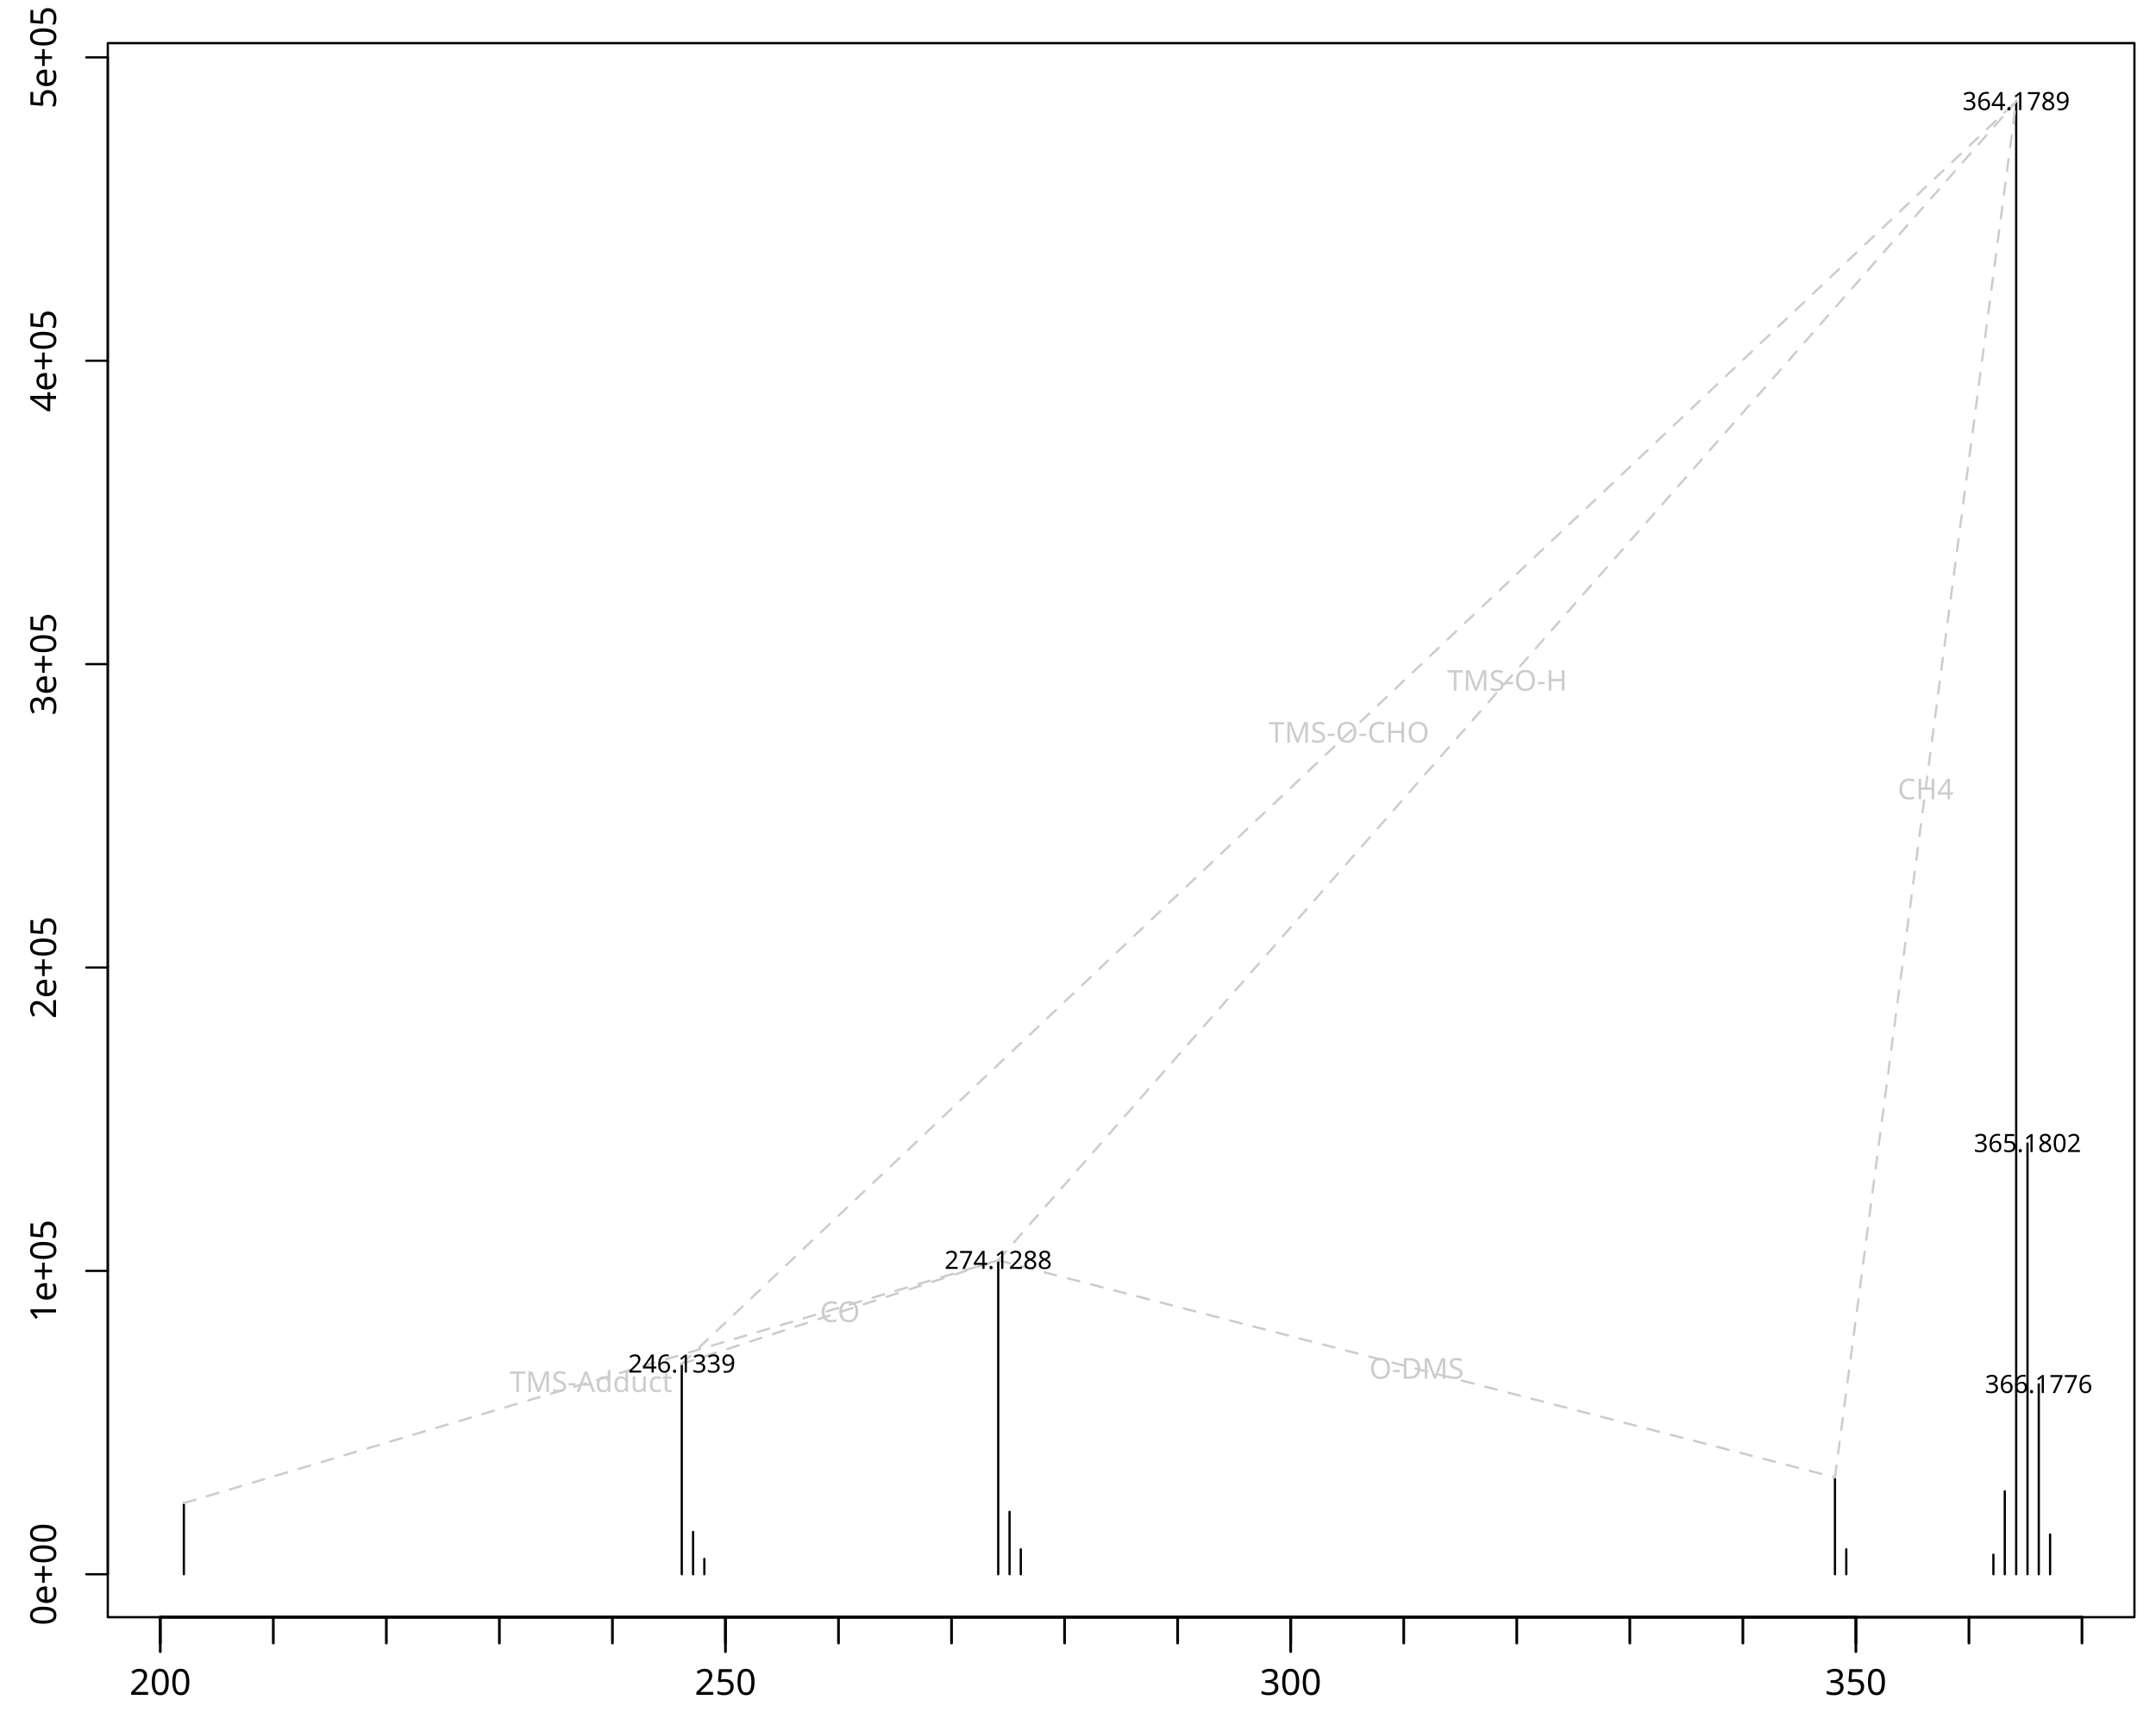
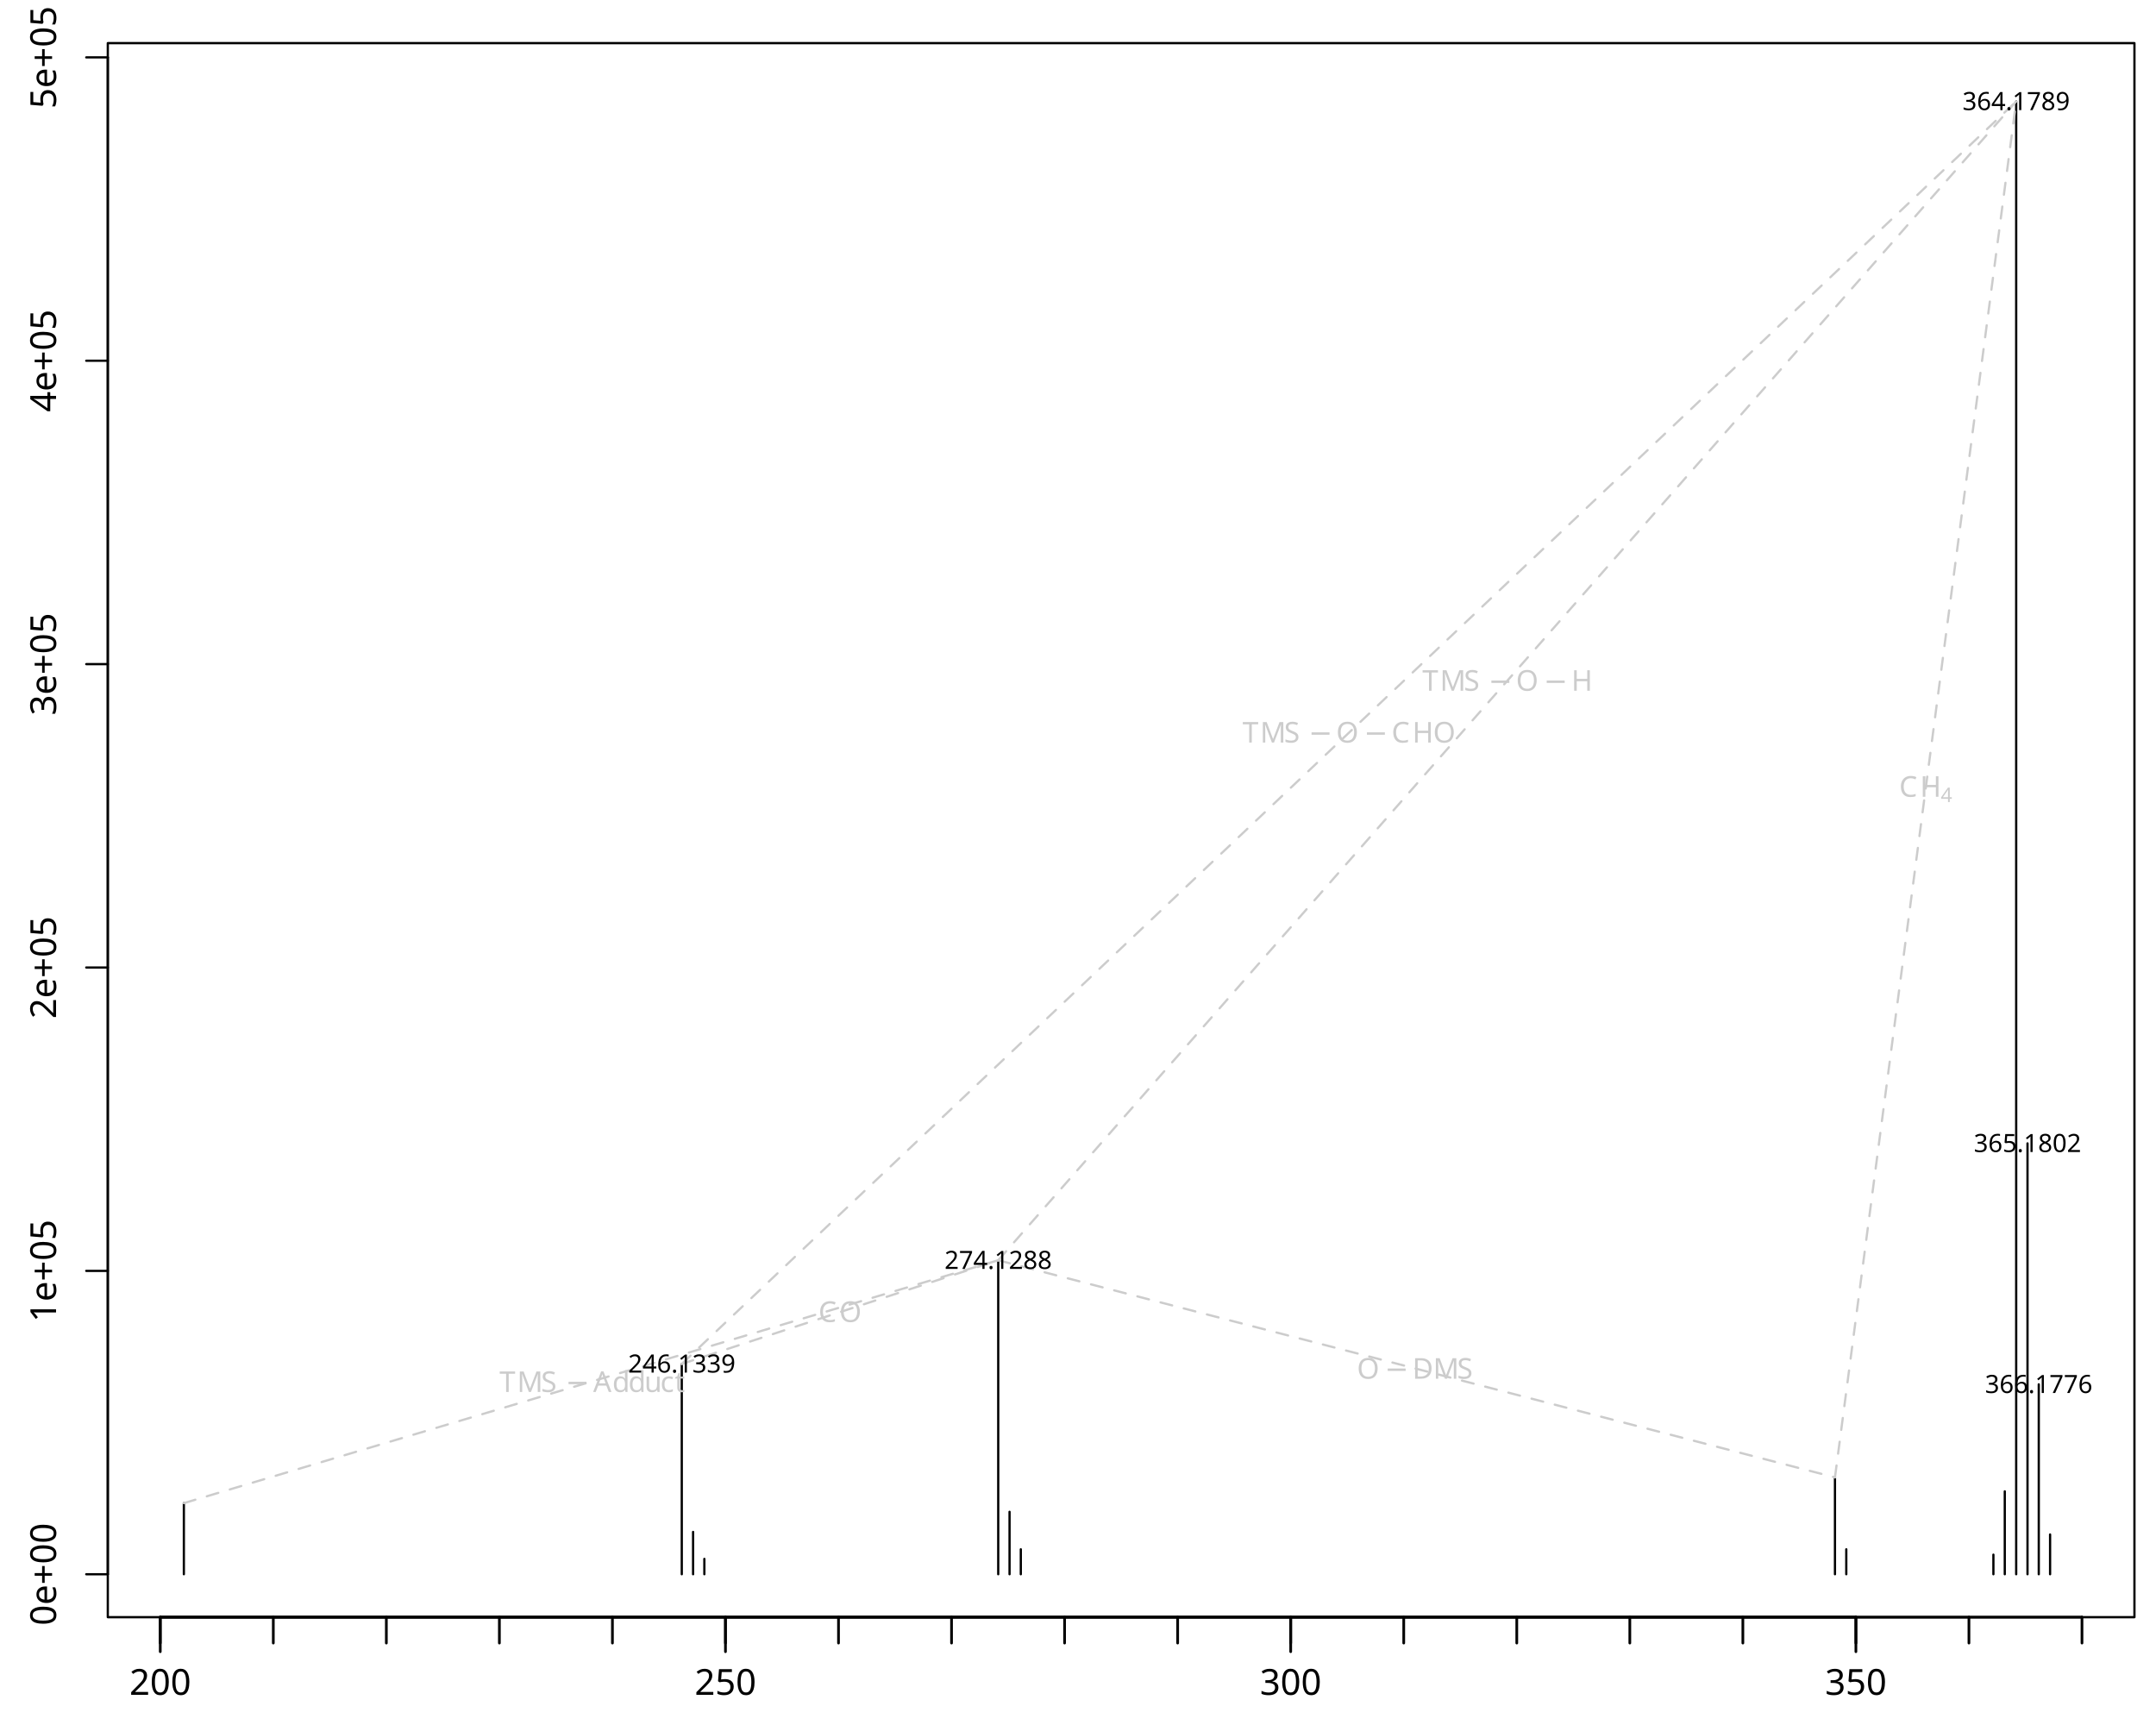
<svg xmlns="http://www.w3.org/2000/svg" class="svglite" data-engine-version="2.0" width="720.00pt" height="576.00pt" viewBox="0 0 720.00 576.00">
  <defs>
    <style type="text/css">
    .svglite line, .svglite polyline, .svglite polygon, .svglite path, .svglite rect, .svglite circle {
      fill: none;
      stroke: #000000;
      stroke-linecap: round;
      stroke-linejoin: round;
      stroke-miterlimit: 10.00;
    }
  </style>
  </defs>
  <rect width="100%" height="100%" style="stroke: none; fill: #FFFFFF;" />
  <defs>
    <clipPath id="cpMC4wMHw3MjAuMDB8MC4wMHw1NzYuMDA=">
      <rect x="0.00" y="0.00" width="720.00" height="576.00" />
    </clipPath>
  </defs>
  <g clip-path="url(#cpMC4wMHw3MjAuMDB8MC4wMHw1NzYuMDA=)">
</g>
  <defs>
    <clipPath id="cpMzYuMDB8NzEyLjgwfDE0LjQwfDU0MC4wMA==">
      <rect x="36.00" y="14.40" width="676.80" height="525.60" />
    </clipPath>
  </defs>
  <g clip-path="url(#cpMzYuMDB8NzEyLjgwfDE0LjQwfDU0MC4wMA==)">
    <line x1="61.40" y1="525.66" x2="61.40" y2="501.92" style="stroke-width: 0.75;" />
    <line x1="227.68" y1="525.66" x2="227.68" y2="455.43" style="stroke-width: 0.75;" />
    <line x1="231.46" y1="525.66" x2="231.46" y2="511.53" style="stroke-width: 0.75;" />
    <line x1="235.22" y1="525.66" x2="235.22" y2="520.53" style="stroke-width: 0.75;" />
    <line x1="333.36" y1="525.66" x2="333.36" y2="420.82" style="stroke-width: 0.75;" />
    <line x1="337.14" y1="525.66" x2="337.14" y2="504.81" style="stroke-width: 0.75;" />
    <line x1="340.90" y1="525.66" x2="340.90" y2="517.33" style="stroke-width: 0.75;" />
    <line x1="612.79" y1="525.66" x2="612.79" y2="493.31" style="stroke-width: 0.75;" />
    <line x1="616.57" y1="525.66" x2="616.57" y2="517.33" style="stroke-width: 0.75;" />
    <line x1="665.70" y1="525.66" x2="665.70" y2="519.12" style="stroke-width: 0.75;" />
    <line x1="669.50" y1="525.66" x2="669.50" y2="497.98" style="stroke-width: 0.75;" />
    <line x1="673.31" y1="525.66" x2="673.31" y2="33.87" style="stroke-width: 0.75;" />
    <line x1="677.09" y1="525.66" x2="677.09" y2="381.79" style="stroke-width: 0.75;" />
    <line x1="680.85" y1="525.66" x2="680.85" y2="462.25" style="stroke-width: 0.75;" />
    <line x1="684.63" y1="525.66" x2="684.63" y2="512.38" style="stroke-width: 0.75;" />
  </g>
  <g clip-path="url(#cpMC4wMHw3MjAuMDB8MC4wMHw1NzYuMDA=)">
    <line x1="36.00" y1="525.66" x2="36.00" y2="19.16" style="stroke-width: 0.75;" />
    <line x1="36.00" y1="525.66" x2="28.80" y2="525.66" style="stroke-width: 0.75;" />
    <line x1="36.00" y1="424.36" x2="28.80" y2="424.36" style="stroke-width: 0.75;" />
    <line x1="36.00" y1="323.06" x2="28.80" y2="323.06" style="stroke-width: 0.75;" />
    <line x1="36.00" y1="221.76" x2="28.80" y2="221.76" style="stroke-width: 0.75;" />
    <line x1="36.00" y1="120.46" x2="28.80" y2="120.46" style="stroke-width: 0.75;" />
    <line x1="36.00" y1="19.16" x2="28.80" y2="19.16" style="stroke-width: 0.75;" />
    <text transform="translate(18.72,525.66) rotate(-90)" text-anchor="middle" style="font-size: 12.00px; font-family: sans;" textLength="33.71px" lengthAdjust="spacingAndGlyphs">0e+00</text>
    <text transform="translate(18.72,424.36) rotate(-90)" text-anchor="middle" style="font-size: 12.00px; font-family: sans;" textLength="33.71px" lengthAdjust="spacingAndGlyphs">1e+05</text>
    <text transform="translate(18.72,323.06) rotate(-90)" text-anchor="middle" style="font-size: 12.00px; font-family: sans;" textLength="33.71px" lengthAdjust="spacingAndGlyphs">2e+05</text>
    <text transform="translate(18.72,221.76) rotate(-90)" text-anchor="middle" style="font-size: 12.00px; font-family: sans;" textLength="33.71px" lengthAdjust="spacingAndGlyphs">3e+05</text>
    <text transform="translate(18.72,120.46) rotate(-90)" text-anchor="middle" style="font-size: 12.00px; font-family: sans;" textLength="33.71px" lengthAdjust="spacingAndGlyphs">4e+05</text>
    <text transform="translate(18.72,19.16) rotate(-90)" text-anchor="middle" style="font-size: 12.00px; font-family: sans;" textLength="33.71px" lengthAdjust="spacingAndGlyphs">5e+05</text>
    <line x1="53.52" y1="540.00" x2="619.78" y2="540.00" style="stroke-width: 0.90;" />
    <line x1="53.52" y1="540.00" x2="53.52" y2="551.52" style="stroke-width: 0.90;" />
    <line x1="242.27" y1="540.00" x2="242.27" y2="551.52" style="stroke-width: 0.90;" />
    <line x1="431.03" y1="540.00" x2="431.03" y2="551.52" style="stroke-width: 0.90;" />
    <line x1="619.78" y1="540.00" x2="619.78" y2="551.52" style="stroke-width: 0.90;" />
    <text x="53.52" y="565.92" text-anchor="middle" style="font-size: 12.00px; font-family: sans;" textLength="20.02px" lengthAdjust="spacingAndGlyphs">200</text>
    <text x="242.27" y="565.92" text-anchor="middle" style="font-size: 12.00px; font-family: sans;" textLength="20.02px" lengthAdjust="spacingAndGlyphs">250</text>
    <text x="431.03" y="565.92" text-anchor="middle" style="font-size: 12.00px; font-family: sans;" textLength="20.02px" lengthAdjust="spacingAndGlyphs">300</text>
    <text x="619.78" y="565.92" text-anchor="middle" style="font-size: 12.00px; font-family: sans;" textLength="20.02px" lengthAdjust="spacingAndGlyphs">350</text>
    <line x1="53.52" y1="540.00" x2="695.28" y2="540.00" style="stroke-width: 0.90;" />
    <line x1="53.52" y1="540.00" x2="53.52" y2="548.64" style="stroke-width: 0.90;" />
    <line x1="91.27" y1="540.00" x2="91.27" y2="548.64" style="stroke-width: 0.90;" />
    <line x1="129.02" y1="540.00" x2="129.02" y2="548.64" style="stroke-width: 0.90;" />
    <line x1="166.77" y1="540.00" x2="166.77" y2="548.64" style="stroke-width: 0.90;" />
    <line x1="204.52" y1="540.00" x2="204.52" y2="548.64" style="stroke-width: 0.90;" />
    <line x1="242.27" y1="540.00" x2="242.27" y2="548.64" style="stroke-width: 0.90;" />
    <line x1="280.02" y1="540.00" x2="280.02" y2="548.64" style="stroke-width: 0.90;" />
    <line x1="317.77" y1="540.00" x2="317.77" y2="548.64" style="stroke-width: 0.90;" />
    <line x1="355.52" y1="540.00" x2="355.52" y2="548.64" style="stroke-width: 0.90;" />
    <line x1="393.28" y1="540.00" x2="393.28" y2="548.64" style="stroke-width: 0.90;" />
    <line x1="431.03" y1="540.00" x2="431.03" y2="548.64" style="stroke-width: 0.90;" />
    <line x1="468.78" y1="540.00" x2="468.78" y2="548.64" style="stroke-width: 0.90;" />
    <line x1="506.53" y1="540.00" x2="506.53" y2="548.64" style="stroke-width: 0.90;" />
    <line x1="544.28" y1="540.00" x2="544.28" y2="548.64" style="stroke-width: 0.90;" />
    <line x1="582.03" y1="540.00" x2="582.03" y2="548.64" style="stroke-width: 0.90;" />
    <line x1="619.78" y1="540.00" x2="619.78" y2="548.64" style="stroke-width: 0.90;" />
    <line x1="657.53" y1="540.00" x2="657.53" y2="548.64" style="stroke-width: 0.90;" />
    <line x1="695.28" y1="540.00" x2="695.28" y2="548.64" style="stroke-width: 0.90;" />
    <polygon points="36.00,540.00 712.80,540.00 712.80,14.40 36.00,14.40 " style="stroke-width: 0.75; fill: none;" />
  </g>
  <g clip-path="url(#cpMzYuMDB8NzEyLjgwfDE0LjQwfDU0MC4wMA==)">
    <polyline points="612.79,493.31 673.31,33.87 " style="stroke-width: 0.75; stroke: #CCCCCC; stroke-dasharray: 4.00,4.00;" />
-     <text x="643.05" y="266.90" text-anchor="middle" style="font-size: 9.60px; fill: #CCCCCC; font-family: sans;" textLength="19.21px" lengthAdjust="spacingAndGlyphs">CH4</text>
+     <text x="634.24" y="266.05" style="font-size: 9.60px; fill: #CCCCCC; font-family: sans;" textLength="6.94px" lengthAdjust="spacingAndGlyphs">C</text>
+     <text x="641.18" y="266.05" style="font-size: 9.60px; fill: #CCCCCC; font-family: sans;" textLength="6.94px" lengthAdjust="spacingAndGlyphs">H</text>
+     <text x="648.11" y="267.83" style="font-size: 6.72px; fill: #CCCCCC; font-family: sans;" textLength="3.74px" lengthAdjust="spacingAndGlyphs">4</text>
    <polyline points="333.36,420.82 612.79,493.31 " style="stroke-width: 0.75; stroke: #CCCCCC; stroke-dasharray: 4.00,4.00;" />
-     <text x="473.07" y="460.37" text-anchor="middle" style="font-size: 9.60px; fill: #CCCCCC; font-family: sans;" textLength="32.01px" lengthAdjust="spacingAndGlyphs">O-DMS</text>
+     <text x="453.16" y="460.37" style="font-size: 9.60px; fill: #CCCCCC; font-family: sans;" textLength="7.47px" lengthAdjust="spacingAndGlyphs">O</text>
+     <text x="462.41" y="460.37" style="font-size: 9.60px; fill: #CCCCCC; font-family: sans;" textLength="7.46px" lengthAdjust="spacingAndGlyphs">−</text>
+     <text x="471.65" y="460.37" style="font-size: 9.60px; fill: #CCCCCC; font-family: sans;" textLength="6.94px" lengthAdjust="spacingAndGlyphs">D</text>
+     <text x="478.58" y="460.37" style="font-size: 9.60px; fill: #CCCCCC; font-family: sans;" textLength="8.00px" lengthAdjust="spacingAndGlyphs">M</text>
+     <text x="486.58" y="460.37" style="font-size: 9.60px; fill: #CCCCCC; font-family: sans;" textLength="6.41px" lengthAdjust="spacingAndGlyphs">S</text>
    <polyline points="227.68,455.43 673.31,33.87 " style="stroke-width: 0.75; stroke: #CCCCCC; stroke-dasharray: 4.00,4.00;" />
-     <text x="450.49" y="247.95" text-anchor="middle" style="font-size: 9.60px; fill: #CCCCCC; font-family: sans;" textLength="55.47px" lengthAdjust="spacingAndGlyphs">TMS-O-CHO</text>
+     <text x="414.94" y="247.95" style="font-size: 9.60px; fill: #CCCCCC; font-family: sans;" textLength="5.86px" lengthAdjust="spacingAndGlyphs">T</text>
+     <text x="420.80" y="247.95" style="font-size: 9.60px; fill: #CCCCCC; font-family: sans;" textLength="8.00px" lengthAdjust="spacingAndGlyphs">M</text>
+     <text x="428.80" y="247.95" style="font-size: 9.60px; fill: #CCCCCC; font-family: sans;" textLength="6.41px" lengthAdjust="spacingAndGlyphs">S</text>
+     <text x="436.98" y="247.95" style="font-size: 9.60px; fill: #CCCCCC; font-family: sans;" textLength="7.46px" lengthAdjust="spacingAndGlyphs">−</text>
+     <text x="446.22" y="247.95" style="font-size: 9.60px; fill: #CCCCCC; font-family: sans;" textLength="7.47px" lengthAdjust="spacingAndGlyphs">O</text>
+     <text x="455.47" y="247.95" style="font-size: 9.60px; fill: #CCCCCC; font-family: sans;" textLength="7.46px" lengthAdjust="spacingAndGlyphs">−</text>
+     <text x="464.71" y="247.95" style="font-size: 9.60px; fill: #CCCCCC; font-family: sans;" textLength="6.94px" lengthAdjust="spacingAndGlyphs">C</text>
+     <text x="471.64" y="247.95" style="font-size: 9.60px; fill: #CCCCCC; font-family: sans;" textLength="6.94px" lengthAdjust="spacingAndGlyphs">H</text>
+     <text x="478.58" y="247.95" style="font-size: 9.60px; fill: #CCCCCC; font-family: sans;" textLength="7.47px" lengthAdjust="spacingAndGlyphs">O</text>
    <polyline points="61.40,501.92 333.36,420.82 " style="stroke-width: 0.75; stroke: #CCCCCC; stroke-dasharray: 4.00,4.00;" />
-     <text x="197.38" y="464.80" text-anchor="middle" style="font-size: 9.60px; fill: #CCCCCC; font-family: sans;" textLength="53.36px" lengthAdjust="spacingAndGlyphs">TMS-Adduct</text>
+     <text x="166.79" y="464.80" style="font-size: 9.60px; fill: #CCCCCC; font-family: sans;" textLength="5.86px" lengthAdjust="spacingAndGlyphs">T</text>
+     <text x="172.66" y="464.80" style="font-size: 9.60px; fill: #CCCCCC; font-family: sans;" textLength="8.00px" lengthAdjust="spacingAndGlyphs">M</text>
+     <text x="180.66" y="464.80" style="font-size: 9.60px; fill: #CCCCCC; font-family: sans;" textLength="6.41px" lengthAdjust="spacingAndGlyphs">S</text>
+     <text x="188.84" y="464.80" style="font-size: 9.60px; fill: #CCCCCC; font-family: sans;" textLength="7.46px" lengthAdjust="spacingAndGlyphs">−</text>
+     <text x="198.08" y="464.80" style="font-size: 9.60px; fill: #CCCCCC; font-family: sans;" textLength="6.41px" lengthAdjust="spacingAndGlyphs">A</text>
+     <text x="204.48" y="464.80" style="font-size: 9.60px; fill: #CCCCCC; font-family: sans;" textLength="5.34px" lengthAdjust="spacingAndGlyphs">d</text>
+     <text x="209.82" y="464.80" style="font-size: 9.60px; fill: #CCCCCC; font-family: sans;" textLength="5.34px" lengthAdjust="spacingAndGlyphs">d</text>
+     <text x="215.16" y="464.80" style="font-size: 9.60px; fill: #CCCCCC; font-family: sans;" textLength="5.34px" lengthAdjust="spacingAndGlyphs">u</text>
+     <text x="220.50" y="464.80" style="font-size: 9.60px; fill: #CCCCCC; font-family: sans;" textLength="4.80px" lengthAdjust="spacingAndGlyphs">c</text>
+     <text x="225.30" y="464.80" style="font-size: 9.60px; fill: #CCCCCC; font-family: sans;" textLength="2.67px" lengthAdjust="spacingAndGlyphs">t</text>
    <polyline points="333.36,420.82 673.31,33.87 " style="stroke-width: 0.75; stroke: #CCCCCC; stroke-dasharray: 4.00,4.00;" />
-     <text x="503.33" y="230.65" text-anchor="middle" style="font-size: 9.60px; fill: #CCCCCC; font-family: sans;" textLength="41.07px" lengthAdjust="spacingAndGlyphs">TMS-O-H</text>
+     <text x="474.98" y="230.65" style="font-size: 9.60px; fill: #CCCCCC; font-family: sans;" textLength="5.86px" lengthAdjust="spacingAndGlyphs">T</text>
+     <text x="480.85" y="230.65" style="font-size: 9.60px; fill: #CCCCCC; font-family: sans;" textLength="8.00px" lengthAdjust="spacingAndGlyphs">M</text>
+     <text x="488.85" y="230.65" style="font-size: 9.60px; fill: #CCCCCC; font-family: sans;" textLength="6.41px" lengthAdjust="spacingAndGlyphs">S</text>
+     <text x="497.03" y="230.65" style="font-size: 9.60px; fill: #CCCCCC; font-family: sans;" textLength="7.46px" lengthAdjust="spacingAndGlyphs">−</text>
+     <text x="506.27" y="230.65" style="font-size: 9.60px; fill: #CCCCCC; font-family: sans;" textLength="7.47px" lengthAdjust="spacingAndGlyphs">O</text>
+     <text x="515.51" y="230.65" style="font-size: 9.60px; fill: #CCCCCC; font-family: sans;" textLength="7.46px" lengthAdjust="spacingAndGlyphs">−</text>
+     <text x="524.75" y="230.65" style="font-size: 9.60px; fill: #CCCCCC; font-family: sans;" textLength="6.94px" lengthAdjust="spacingAndGlyphs">H</text>
    <polyline points="227.68,455.43 333.36,420.82 " style="stroke-width: 0.75; stroke: #CCCCCC; stroke-dasharray: 4.00,4.00;" />
-     <text x="280.52" y="441.43" text-anchor="middle" style="font-size: 9.60px; fill: #CCCCCC; font-family: sans;" textLength="14.41px" lengthAdjust="spacingAndGlyphs">CO</text>
+     <text x="273.32" y="441.43" style="font-size: 9.60px; fill: #CCCCCC; font-family: sans;" textLength="6.94px" lengthAdjust="spacingAndGlyphs">C</text>
+     <text x="280.25" y="441.43" style="font-size: 9.60px; fill: #CCCCCC; font-family: sans;" textLength="7.47px" lengthAdjust="spacingAndGlyphs">O</text>
    <text x="227.68" y="458.32" text-anchor="middle" style="font-size: 8.40px; font-family: sans;" textLength="35.04px" lengthAdjust="spacingAndGlyphs">246.1339</text>
    <text x="333.36" y="423.71" text-anchor="middle" style="font-size: 8.40px; font-family: sans;" textLength="35.04px" lengthAdjust="spacingAndGlyphs">274.1288</text>
    <text x="673.31" y="36.76" text-anchor="middle" style="font-size: 8.40px; font-family: sans;" textLength="35.04px" lengthAdjust="spacingAndGlyphs">364.1789</text>
    <text x="677.09" y="384.68" text-anchor="middle" style="font-size: 8.40px; font-family: sans;" textLength="35.04px" lengthAdjust="spacingAndGlyphs">365.1802</text>
    <text x="680.85" y="465.15" text-anchor="middle" style="font-size: 8.40px; font-family: sans;" textLength="35.04px" lengthAdjust="spacingAndGlyphs">366.1776</text>
  </g>
-   <defs>
-     <clipPath id="cpNTkuMDR8Njg5Ljc2fDU5LjA0fDUwMi41Ng==">
-       <rect x="59.04" y="59.04" width="630.72" height="443.52" />
-     </clipPath>
-   </defs>
-   <g clip-path="url(#cpNTkuMDR8Njg5Ljc2fDU5LjA0fDUwMi41Ng==)">
- </g>
</svg>
